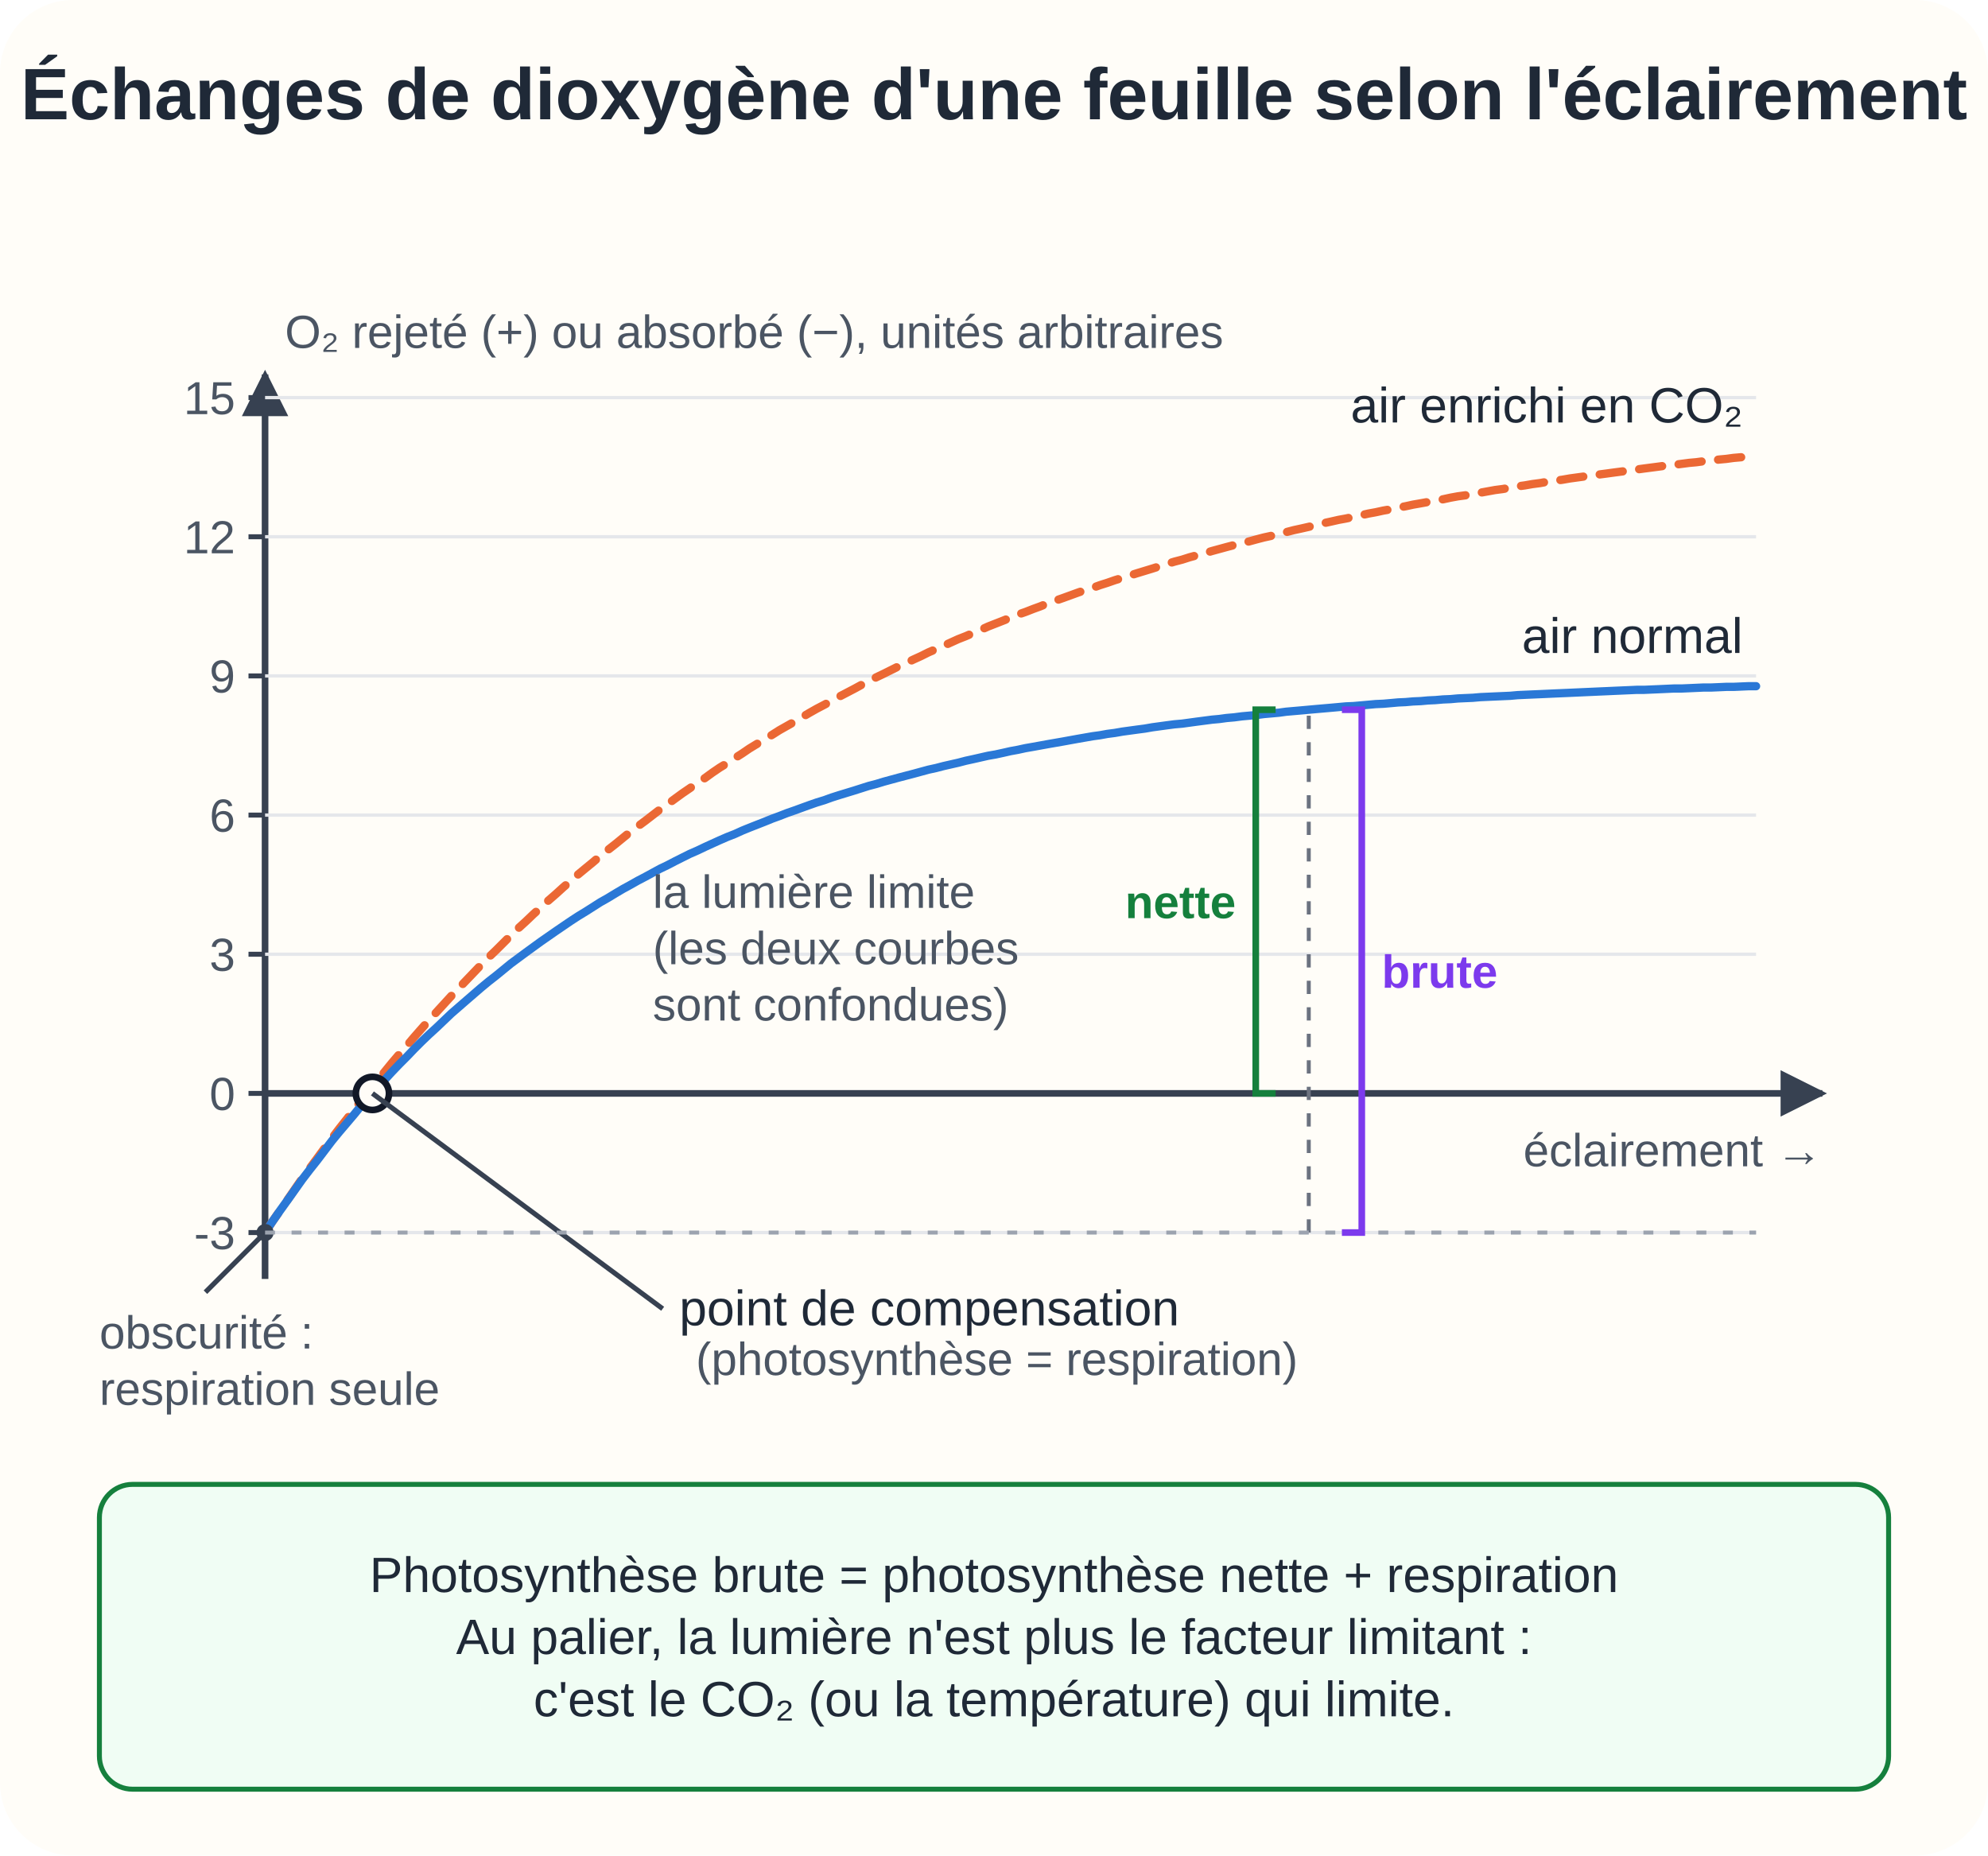
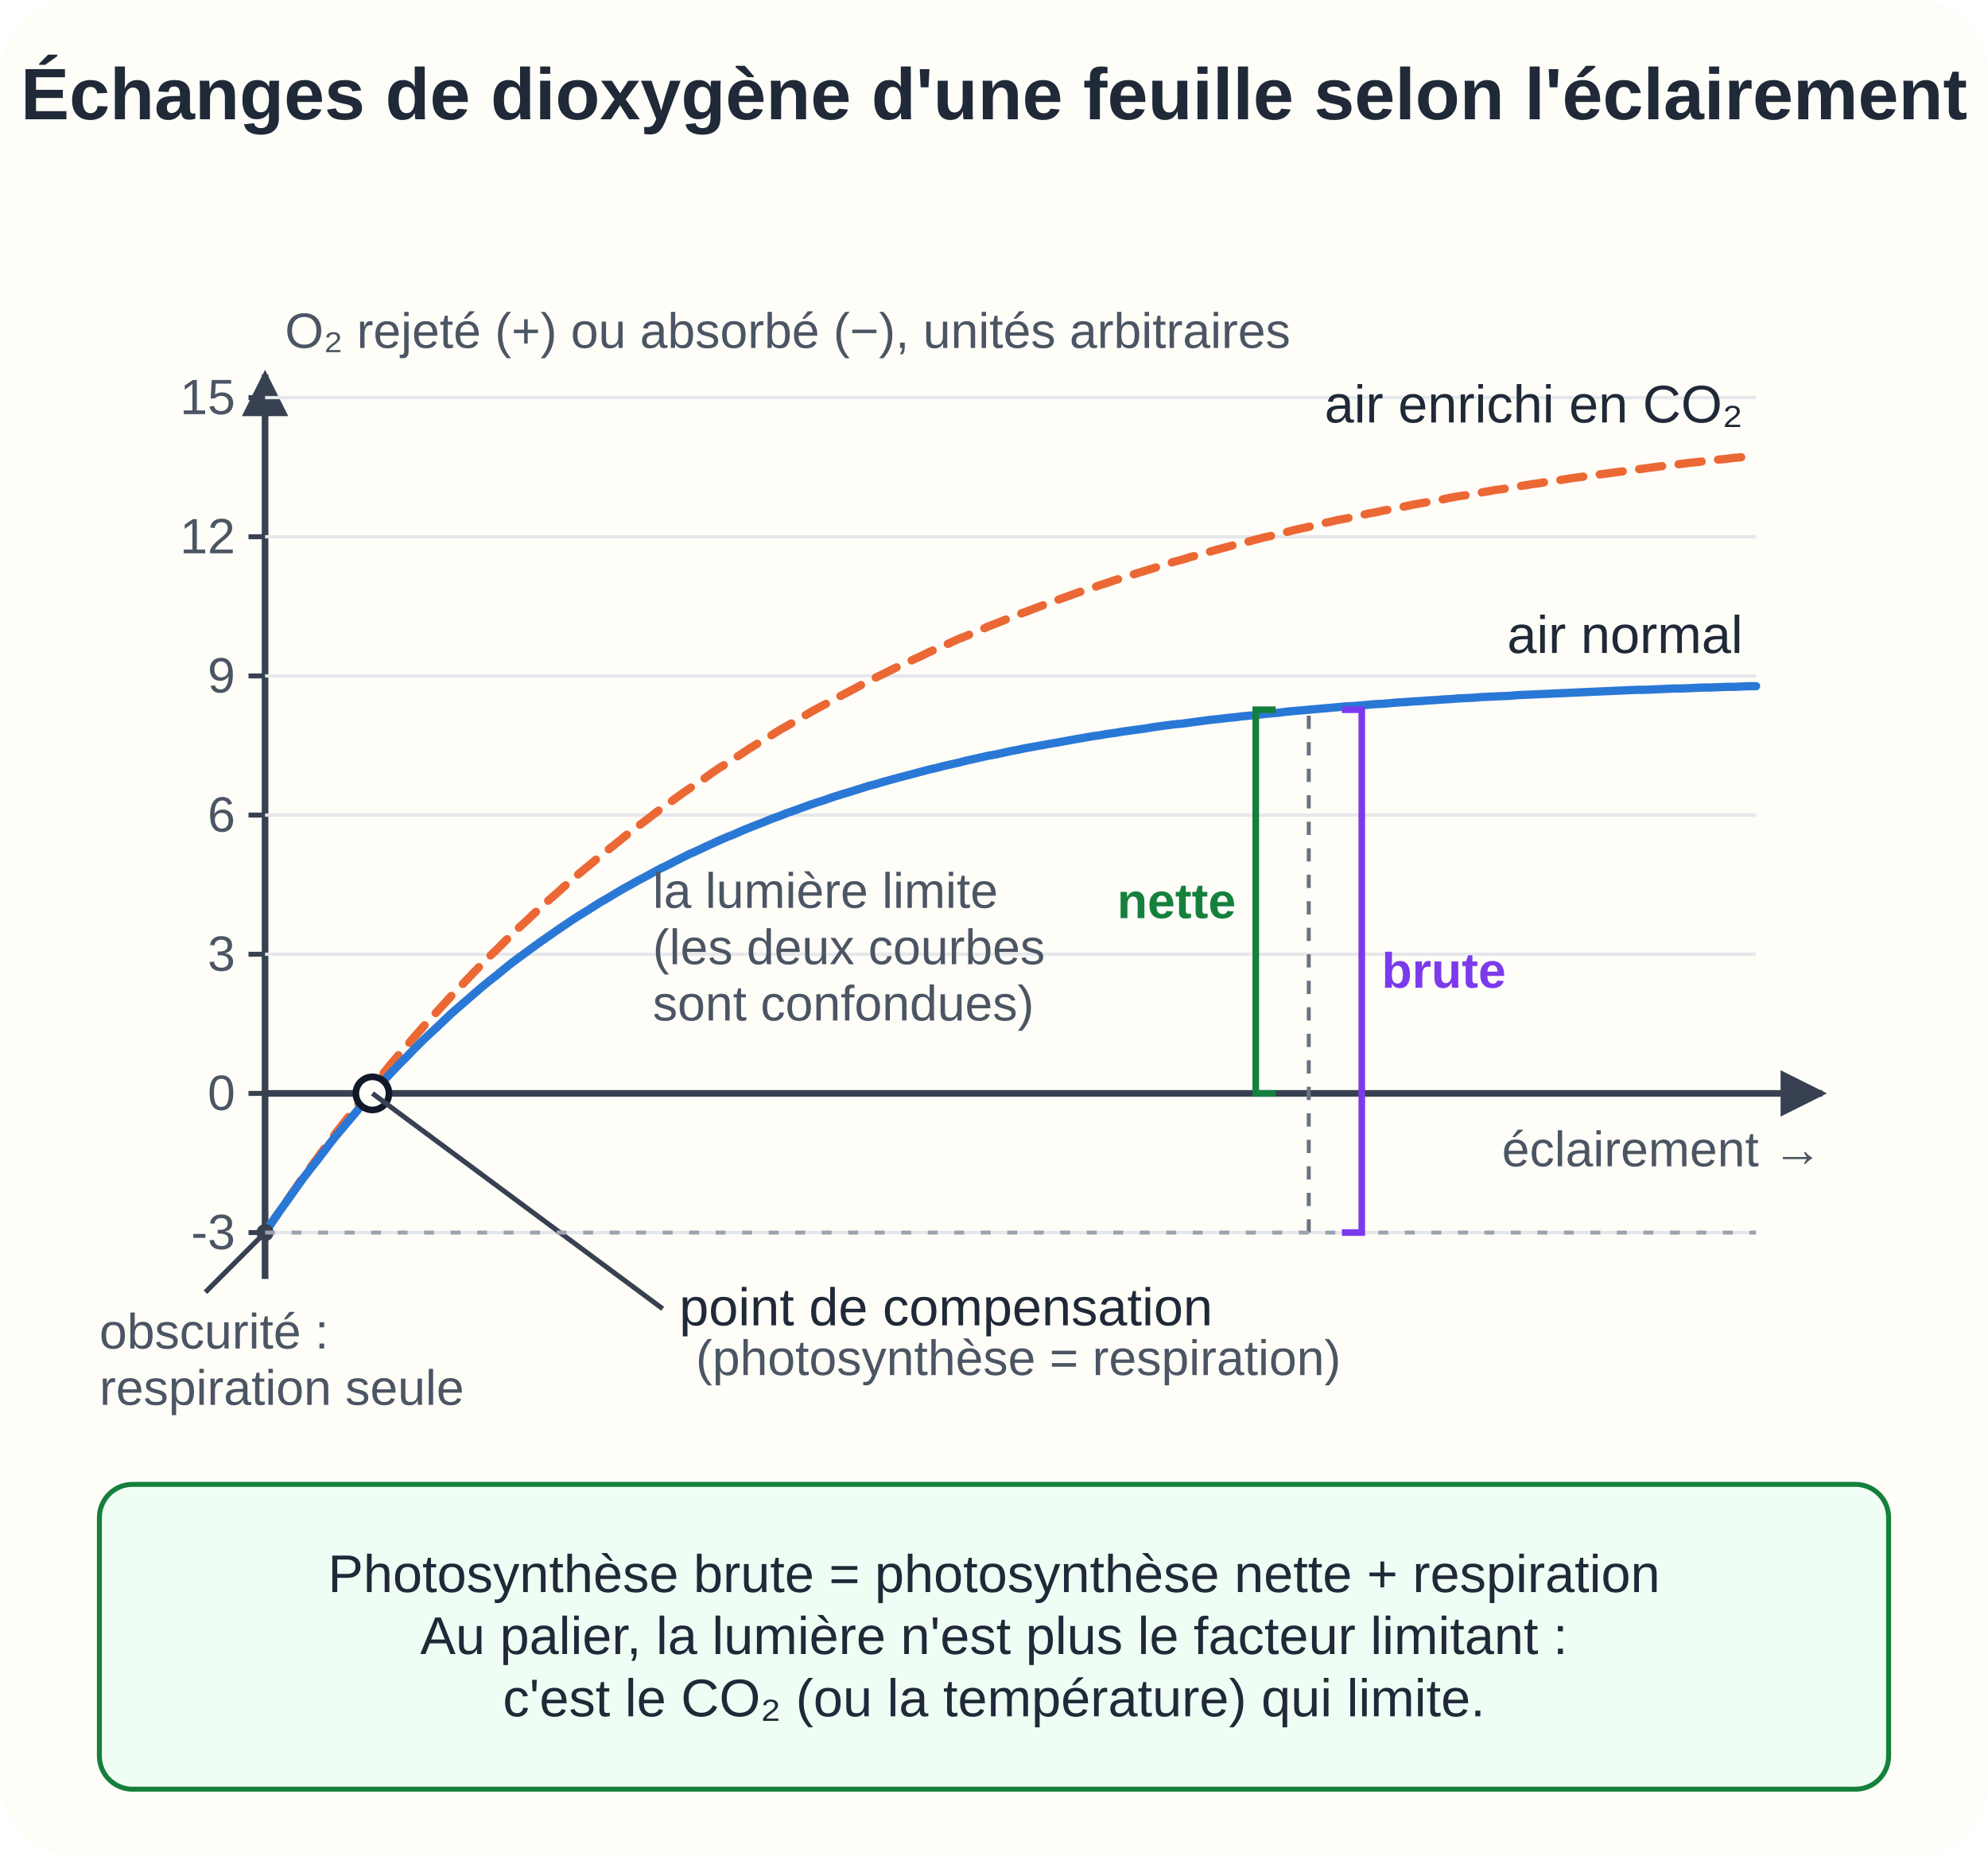
<svg xmlns="http://www.w3.org/2000/svg" viewBox="0 0 600 560" width="600" height="560" role="img" aria-labelledby="titre desc" font-family="Arial, Helvetica, sans-serif">
  <defs>
    <marker id="fl" viewBox="0 0 10 10" refX="9" refY="5" markerWidth="7" markerHeight="7" orient="auto-start-reverse">
      <path d="M0,0 L10,5 L0,10 z" fill="#374151" />
    </marker>
    <marker id="flb" viewBox="0 0 10 10" refX="9" refY="5" markerWidth="7" markerHeight="7" orient="auto-start-reverse">
      <path d="M0,0 L10,5 L0,10 z" fill="#1d4ed8" />
    </marker>
    <marker id="flr" viewBox="0 0 10 10" refX="9" refY="5" markerWidth="7" markerHeight="7" orient="auto-start-reverse">
      <path d="M0,0 L10,5 L0,10 z" fill="#b91c1c" />
    </marker>
    <marker id="flv" viewBox="0 0 10 10" refX="9" refY="5" markerWidth="7" markerHeight="7" orient="auto-start-reverse">
      <path d="M0,0 L10,5 L0,10 z" fill="#15803d" />
    </marker>
    <marker id="flo" viewBox="0 0 10 10" refX="9" refY="5" markerWidth="7" markerHeight="7" orient="auto-start-reverse">
      <path d="M0,0 L10,5 L0,10 z" fill="#c2410c" />
    </marker>
    <marker id="flm" viewBox="0 0 10 10" refX="9" refY="5" markerWidth="7" markerHeight="7" orient="auto-start-reverse">
      <path d="M0,0 L10,5 L0,10 z" fill="#7c3aed" />
    </marker>
  </defs>
  <rect x="0" y="0" width="600" height="560" rx="22" ry="22" fill="#fffdf8" />
  <text x="300.0" y="36" font-size="22" text-anchor="middle" font-weight="bold" fill="#1f2937">Échanges de dioxygène d'une feuille selon l'éclairement</text>
  <line x1="80" y1="330" x2="550" y2="330" stroke="#374151" stroke-width="2" marker-end="url(#fl)" />
  <line x1="80" y1="386" x2="80" y2="113.0" stroke="#374151" stroke-width="2" marker-end="url(#fl)" />
  <line x1="75" y1="372" x2="80" y2="372" stroke="#374151" stroke-width="1.5" />
-   <text x="71" y="377" font-size="14" text-anchor="end" font-weight="normal" fill="#4b5563">-3</text>
+   <text x="71" y="377" font-size="15" text-anchor="end" font-weight="normal" fill="#4b5563">-3</text>
  <line x1="80" y1="372" x2="530" y2="372" stroke="#e5e7eb" stroke-width="1" />
  <line x1="75" y1="330" x2="80" y2="330" stroke="#374151" stroke-width="1.5" />
-   <text x="71" y="335" font-size="14" text-anchor="end" font-weight="normal" fill="#4b5563">0</text>
+   <text x="71" y="335" font-size="15" text-anchor="end" font-weight="normal" fill="#4b5563">0</text>
  <line x1="75" y1="288" x2="80" y2="288" stroke="#374151" stroke-width="1.5" />
-   <text x="71" y="293" font-size="14" text-anchor="end" font-weight="normal" fill="#4b5563">3</text>
+   <text x="71" y="293" font-size="15" text-anchor="end" font-weight="normal" fill="#4b5563">3</text>
  <line x1="80" y1="288" x2="530" y2="288" stroke="#e5e7eb" stroke-width="1" />
  <line x1="75" y1="246" x2="80" y2="246" stroke="#374151" stroke-width="1.5" />
-   <text x="71" y="251" font-size="14" text-anchor="end" font-weight="normal" fill="#4b5563">6</text>
+   <text x="71" y="251" font-size="15" text-anchor="end" font-weight="normal" fill="#4b5563">6</text>
  <line x1="80" y1="246" x2="530" y2="246" stroke="#e5e7eb" stroke-width="1" />
  <line x1="75" y1="204" x2="80" y2="204" stroke="#374151" stroke-width="1.5" />
-   <text x="71" y="209" font-size="14" text-anchor="end" font-weight="normal" fill="#4b5563">9</text>
+   <text x="71" y="209" font-size="15" text-anchor="end" font-weight="normal" fill="#4b5563">9</text>
  <line x1="80" y1="204" x2="530" y2="204" stroke="#e5e7eb" stroke-width="1" />
  <line x1="75" y1="162" x2="80" y2="162" stroke="#374151" stroke-width="1.5" />
-   <text x="71" y="167" font-size="14" text-anchor="end" font-weight="normal" fill="#4b5563">12</text>
+   <text x="71" y="167" font-size="15" text-anchor="end" font-weight="normal" fill="#4b5563">12</text>
  <line x1="80" y1="162" x2="530" y2="162" stroke="#e5e7eb" stroke-width="1" />
  <line x1="75" y1="120" x2="80" y2="120" stroke="#374151" stroke-width="1.5" />
-   <text x="71" y="125" font-size="14" text-anchor="end" font-weight="normal" fill="#4b5563">15</text>
+   <text x="71" y="125" font-size="15" text-anchor="end" font-weight="normal" fill="#4b5563">15</text>
  <line x1="80" y1="120" x2="530" y2="120" stroke="#e5e7eb" stroke-width="1" />
-   <text x="86" y="105.0" font-size="14" text-anchor="start" font-weight="normal" fill="#4b5563">O₂ rejeté (+) ou absorbé (−), unités arbitraires</text>
-   <text x="550" y="352" font-size="14" text-anchor="end" font-weight="normal" fill="#4b5563">éclairement →</text>
+   <text x="86" y="105.0" font-size="15" text-anchor="start" font-weight="normal" fill="#4b5563">O₂ rejeté (+) ou absorbé (−), unités arbitraires</text>
+   <text x="550" y="352" font-size="15" text-anchor="end" font-weight="normal" fill="#4b5563">éclairement →</text>
  <polyline points="80.0,372.0 82.2,368.7 84.5,365.4 86.8,362.1 89.0,358.9 91.2,355.7 93.5,352.6 95.8,349.5 98.0,346.5 100.2,343.5 102.5,340.5 104.8,337.6 107.0,334.7 109.2,331.9 111.5,329.1 113.8,326.3 116.0,323.6 118.2,320.9 120.5,318.2 122.8,315.6 125.0,313.0 127.2,310.5 129.5,307.9 131.8,305.4 134.0,303.0 136.2,300.6 138.5,298.2 140.8,295.8 143.0,293.5 145.2,291.2 147.5,288.9 149.8,286.7 152.0,284.5 154.2,282.3 156.5,280.1 158.8,278.0 161.0,275.9 163.2,273.9 165.5,271.8 167.8,269.8 170.0,267.8 172.2,265.9 174.5,263.9 176.8,262.0 179.0,260.2 181.2,258.3 183.5,256.5 185.8,254.7 188.0,252.9 190.2,251.1 192.5,249.4 194.8,247.7 197.0,246.0 199.2,244.3 201.5,242.7 203.8,241.0 206.0,239.4 208.2,237.9 210.5,236.3 212.8,234.8 215.0,233.2 217.2,231.7 219.5,230.3 221.8,228.8 224.0,227.4 226.2,225.9 228.5,224.5 230.8,223.1 233.0,221.8 235.2,220.4 237.5,219.1 239.8,217.8 242.0,216.5 244.2,215.2 246.5,213.9 248.8,212.7 251.0,211.5 253.2,210.3 255.5,209.1 257.8,207.9 260.0,206.7 262.2,205.6 264.5,204.4 266.8,203.3 269.0,202.2 271.2,201.1 273.5,200.1 275.8,199.0 278.0,198.0 280.2,196.9 282.5,195.9 284.8,194.9 287.0,193.9 289.2,192.9 291.5,192.0 293.8,191.0 296.0,190.1 298.2,189.1 300.5,188.2 302.8,187.3 305.0,186.4 307.2,185.5 309.5,184.7 311.8,183.8 314.0,183.0 316.2,182.1 318.5,181.3 320.8,180.5 323.0,179.7 325.2,178.9 327.5,178.1 329.8,177.4 332.0,176.6 334.2,175.9 336.5,175.1 338.8,174.4 341.0,173.7 343.2,173.0 345.5,172.3 347.8,171.6 350.0,170.9 352.2,170.2 354.5,169.5 356.8,168.9 359.0,168.2 361.2,167.6 363.5,167.0 365.8,166.3 368.0,165.7 370.2,165.1 372.5,164.5 374.8,163.9 377.0,163.4 379.2,162.8 381.5,162.2 383.8,161.7 386.0,161.1 388.2,160.6 390.5,160.0 392.8,159.5 395.0,159.0 397.2,158.5 399.5,157.9 401.8,157.4 404.0,156.9 406.2,156.5 408.5,156.0 410.8,155.5 413.0,155.0 415.2,154.6 417.5,154.1 419.8,153.7 422.0,153.2 424.2,152.8 426.5,152.3 428.8,151.9 431.0,151.5 433.2,151.1 435.5,150.7 437.8,150.2 440.0,149.8 442.2,149.5 444.5,149.1 446.8,148.7 449.0,148.3 451.2,147.9 453.5,147.6 455.8,147.2 458.0,146.8 460.2,146.5 462.5,146.1 464.8,145.8 467.0,145.4 469.2,145.1 471.5,144.8 473.8,144.4 476.0,144.1 478.2,143.8 480.5,143.5 482.7,143.2 485.0,142.9 487.2,142.6 489.5,142.3 491.8,142.0 494.0,141.7 496.2,141.4 498.5,141.1 500.8,140.8 503.0,140.5 505.2,140.3 507.5,140.0 509.8,139.7 512.0,139.5 514.2,139.2 516.5,139.0 518.8,138.7 521.0,138.5 523.2,138.2 525.5,138.0 527.8,137.7 530.0,137.5" fill="none" stroke="#eb6834" stroke-width="2.5" stroke-linejoin="round" stroke-linecap="round" stroke-dasharray="7 5" />
  <polyline points="80.0,372.0 82.2,368.7 84.5,365.4 86.8,362.2 89.0,359.1 91.2,356.0 93.5,353.0 95.8,350.1 98.0,347.2 100.2,344.3 102.5,341.5 104.8,338.8 107.0,336.2 109.2,333.5 111.5,331.0 113.8,328.5 116.0,326.0 118.2,323.6 120.5,321.2 122.8,318.9 125.0,316.6 127.2,314.4 129.5,312.2 131.8,310.1 134.0,308.0 136.2,305.9 138.5,303.9 140.8,301.9 143.0,300.0 145.2,298.1 147.5,296.2 149.8,294.4 152.0,292.6 154.2,290.8 156.5,289.1 158.8,287.4 161.0,285.8 163.2,284.2 165.5,282.6 167.8,281.0 170.0,279.5 172.2,278.0 174.5,276.5 176.8,275.1 179.0,273.7 181.2,272.3 183.5,271.0 185.8,269.6 188.0,268.3 190.2,267.1 192.5,265.8 194.8,264.6 197.0,263.4 199.2,262.2 201.5,261.1 203.8,259.9 206.0,258.8 208.2,257.7 210.5,256.7 212.8,255.6 215.0,254.6 217.2,253.6 219.5,252.6 221.8,251.7 224.0,250.7 226.2,249.8 228.5,248.9 230.8,248.0 233.0,247.1 235.2,246.3 237.5,245.4 239.8,244.6 242.0,243.8 244.2,243.0 246.5,242.2 248.8,241.5 251.0,240.7 253.2,240.0 255.5,239.3 257.8,238.6 260.0,237.9 262.2,237.2 264.5,236.6 266.8,235.9 269.0,235.3 271.2,234.7 273.5,234.1 275.8,233.5 278.0,232.9 280.2,232.3 282.5,231.8 284.8,231.2 287.0,230.7 289.2,230.2 291.5,229.6 293.8,229.1 296.0,228.6 298.2,228.1 300.5,227.7 302.8,227.2 305.0,226.7 307.2,226.3 309.5,225.8 311.8,225.4 314.0,225.0 316.2,224.6 318.5,224.2 320.8,223.8 323.0,223.4 325.2,223.0 327.5,222.6 329.8,222.2 332.0,221.9 334.2,221.5 336.5,221.2 338.8,220.8 341.0,220.5 343.2,220.2 345.5,219.9 347.8,219.5 350.0,219.2 352.2,218.9 354.5,218.6 356.8,218.4 359.0,218.1 361.2,217.8 363.5,217.5 365.8,217.2 368.0,217.0 370.2,216.7 372.5,216.5 374.8,216.2 377.0,216.0 379.2,215.8 381.5,215.5 383.8,215.3 386.0,215.1 388.2,214.8 390.5,214.6 392.8,214.4 395.0,214.2 397.2,214.0 399.5,213.8 401.8,213.6 404.0,213.4 406.2,213.2 408.5,213.1 410.8,212.9 413.0,212.7 415.2,212.5 417.5,212.4 419.8,212.2 422.0,212.0 424.2,211.9 426.5,211.7 428.8,211.6 431.0,211.4 433.2,211.3 435.5,211.1 437.8,211.0 440.0,210.8 442.2,210.7 444.5,210.6 446.8,210.4 449.0,210.3 451.2,210.2 453.5,210.1 455.8,210.0 458.0,209.8 460.2,209.7 462.5,209.6 464.8,209.5 467.0,209.4 469.2,209.3 471.5,209.2 473.8,209.1 476.0,209.0 478.2,208.9 480.5,208.8 482.7,208.7 485.0,208.6 487.2,208.5 489.5,208.4 491.8,208.3 494.0,208.2 496.2,208.2 498.5,208.1 500.8,208.0 503.0,207.9 505.2,207.8 507.5,207.8 509.8,207.7 512.0,207.6 514.2,207.5 516.5,207.5 518.8,207.4 521.0,207.3 523.2,207.3 525.5,207.2 527.8,207.1 530.0,207.1" fill="none" stroke="#2a78d6" stroke-width="2.5" stroke-linejoin="round" stroke-linecap="round" />
-   <text x="526.0" y="127.51" font-size="15" text-anchor="end" font-weight="normal" fill="#1f2937">air enrichi en CO₂</text>
-   <text x="526.0" y="197.077" font-size="15" text-anchor="end" font-weight="normal" fill="#1f2937">air normal</text>
+   <text x="526.0" y="127.51" font-size="16" text-anchor="end" font-weight="normal" fill="#1f2937">air enrichi en CO₂</text>
+   <text x="526.0" y="197.077" font-size="16" text-anchor="end" font-weight="normal" fill="#1f2937">air normal</text>
  <circle cx="112.4" cy="330" r="5" fill="#fffdf8" stroke="#111827" stroke-width="2" />
  <line x1="112.4" y1="330" x2="200" y2="395" stroke="#374151" stroke-width="1.5" />
-   <text x="205" y="400" font-size="15" text-anchor="start" font-weight="normal" fill="#1f2937">point de compensation</text>
-   <text x="210" y="415" font-size="14" text-anchor="start" font-weight="normal" fill="#4b5563">(photosynthèse = respiration)</text>
+   <text x="205" y="400" font-size="16" text-anchor="start" font-weight="normal" fill="#1f2937">point de compensation</text>
+   <text x="210" y="415" font-size="15" text-anchor="start" font-weight="normal" fill="#4b5563">(photosynthèse = respiration)</text>
  <line x1="80" y1="372" x2="62" y2="390" stroke="#374151" stroke-width="1.5" />
  <circle cx="80" cy="372" r="2.6" fill="#374151" />
-   <text x="57" y="395" font-size="14" text-anchor="end" font-weight="normal" fill="#1f2937" />
-   <text x="30" y="407" font-size="14" text-anchor="start" font-weight="normal" fill="#4b5563">obscurité :</text>
-   <text x="30" y="424" font-size="14" text-anchor="start" font-weight="normal" fill="#4b5563">respiration seule</text>
+   <text x="57" y="395" font-size="15" text-anchor="end" font-weight="normal" fill="#1f2937" />
+   <text x="30" y="407" font-size="15" text-anchor="start" font-weight="normal" fill="#4b5563">obscurité :</text>
+   <text x="30" y="424" font-size="15" text-anchor="start" font-weight="normal" fill="#4b5563">respiration seule</text>
  <line x1="395.0" y1="372" x2="395.0" y2="214.2" stroke="#6b7280" stroke-width="1.2" stroke-dasharray="4 4" />
  <line x1="80" y1="372" x2="530" y2="372" stroke="#9ca3af" stroke-width="1.2" stroke-dasharray="3 5" />
  <path d="M385.0,214.2 h-6 V330 h6" fill="none" stroke="#15803d" stroke-width="2" />
-   <text x="373.0" y="277.108" font-size="14" text-anchor="end" font-weight="bold" fill="#15803d">nette</text>
+   <text x="373.0" y="277.108" font-size="15" text-anchor="end" font-weight="bold" fill="#15803d">nette</text>
  <path d="M405.0,214.2 h6 V372 h-6" fill="none" stroke="#7c3aed" stroke-width="2" />
-   <text x="417.0" y="298.108" font-size="14" text-anchor="start" font-weight="bold" fill="#7c3aed">brute</text>
-   <text x="197.0" y="274" font-size="14" text-anchor="start" font-weight="normal" fill="#4b5563">la lumière limite</text>
-   <text x="197.0" y="291" font-size="14" text-anchor="start" font-weight="normal" fill="#4b5563">(les deux courbes</text>
-   <text x="197.0" y="308" font-size="14" text-anchor="start" font-weight="normal" fill="#4b5563">sont confondues)</text>
+   <text x="417.0" y="298.108" font-size="15" text-anchor="start" font-weight="bold" fill="#7c3aed">brute</text>
+   <text x="197.0" y="274" font-size="15" text-anchor="start" font-weight="normal" fill="#4b5563">la lumière limite</text>
+   <text x="197.0" y="291" font-size="15" text-anchor="start" font-weight="normal" fill="#4b5563">(les deux courbes</text>
+   <text x="197.0" y="308" font-size="15" text-anchor="start" font-weight="normal" fill="#4b5563">sont confondues)</text>
  <rect x="30" y="448" width="540" height="92" rx="10" fill="#f0fdf4" stroke="#15803d" stroke-width="1.5" />
-   <text x="300.0" y="480.5" font-size="15" text-anchor="middle" font-weight="normal" fill="#1f2937">Photosynthèse brute = photosynthèse nette + respiration</text>
-   <text x="300.0" y="499.2" font-size="15" text-anchor="middle" font-weight="normal" fill="#1f2937">Au palier, la lumière n'est plus le facteur limitant :</text>
-   <text x="300.0" y="518.0" font-size="15" text-anchor="middle" font-weight="normal" fill="#1f2937">c'est le CO₂ (ou la température) qui limite.</text>
+   <text x="300.0" y="480.5" font-size="16" text-anchor="middle" font-weight="normal" fill="#1f2937">Photosynthèse brute = photosynthèse nette + respiration</text>
+   <text x="300.0" y="499.2" font-size="16" text-anchor="middle" font-weight="normal" fill="#1f2937">Au palier, la lumière n'est plus le facteur limitant :</text>
+   <text x="300.0" y="518.0" font-size="16" text-anchor="middle" font-weight="normal" fill="#1f2937">c'est le CO₂ (ou la température) qui limite.</text>
</svg>
